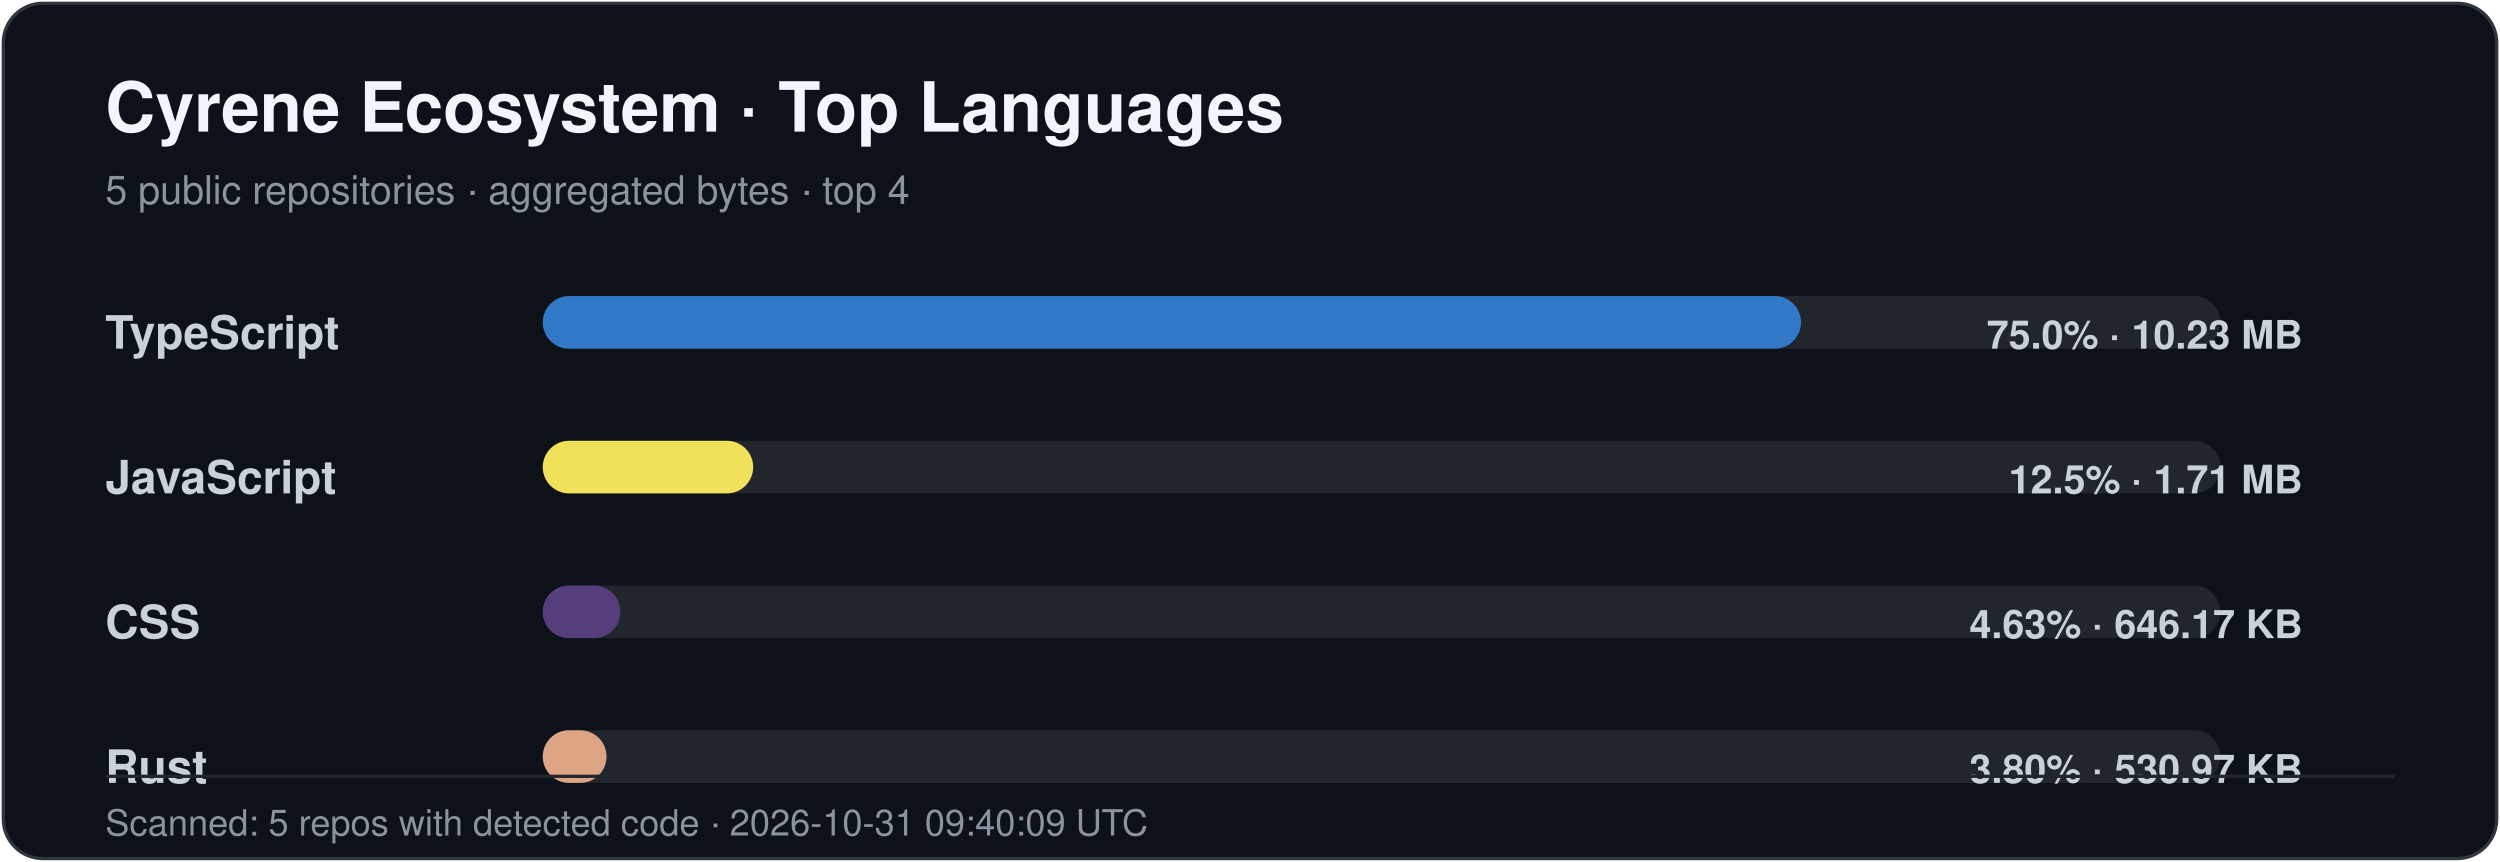
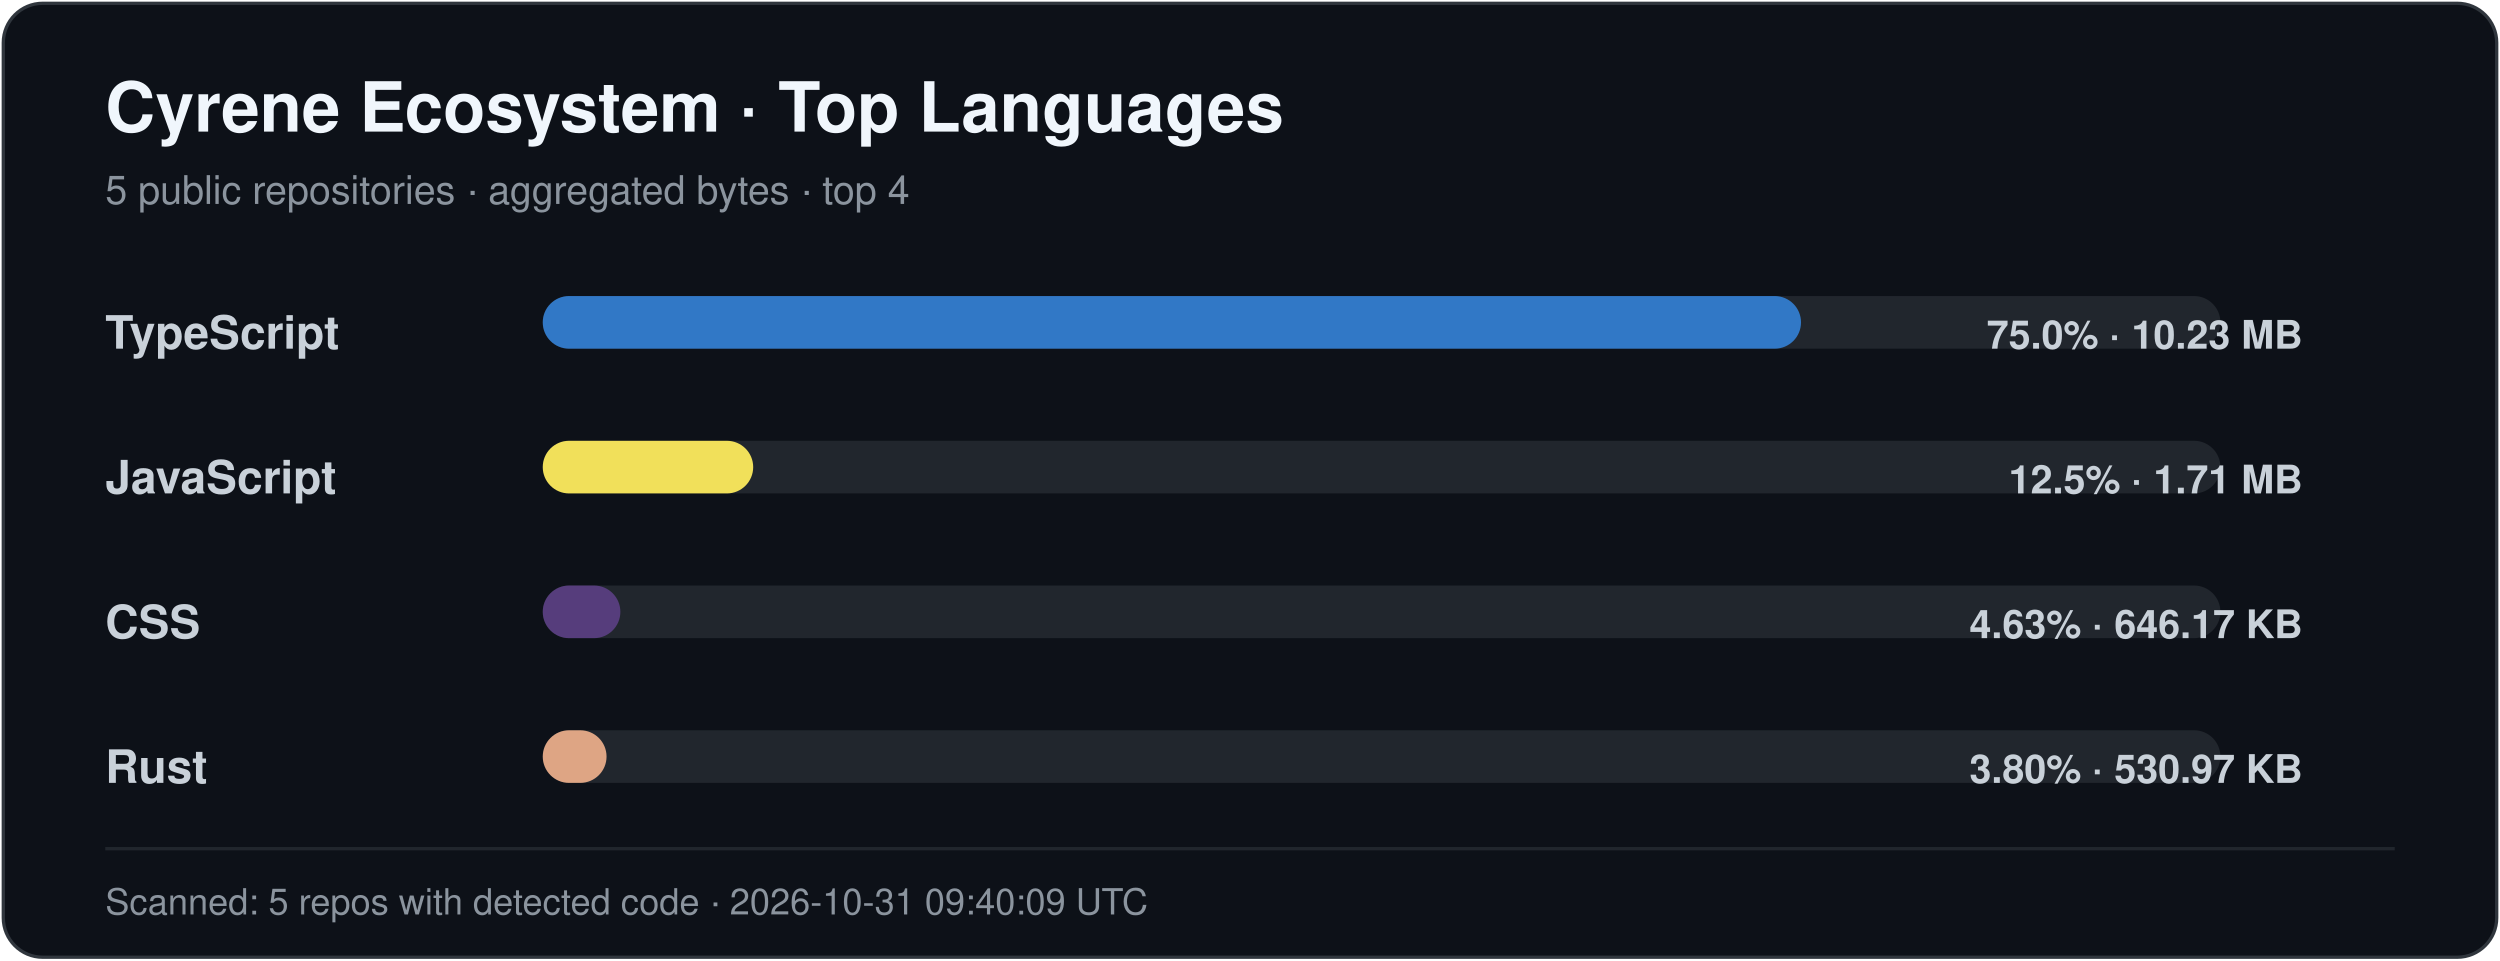
- <svg xmlns="http://www.w3.org/2000/svg" width="760" height="262" viewBox="0 0 760 262" role="img" aria-labelledby="title desc">
+ <svg xmlns="http://www.w3.org/2000/svg" width="760" height="292" viewBox="0 0 760 292" role="img" aria-labelledby="title desc">
  <style>
    .title { font: 700 21px -apple-system,BlinkMacSystemFont,"Segoe UI",Helvetica,Arial,sans-serif; fill: #f0f6fc; }
    .subtitle { font: 400 12px -apple-system,BlinkMacSystemFont,"Segoe UI",Helvetica,Arial,sans-serif; fill: #8b949e; }
    .label { font: 600 14px -apple-system,BlinkMacSystemFont,"Segoe UI",Helvetica,Arial,sans-serif; fill: #c9d1d9; }
    .value { font: 600 12px -apple-system,BlinkMacSystemFont,"Segoe UI",Helvetica,Arial,sans-serif; fill: #c9d1d9; }
    .footer { font: 400 11px -apple-system,BlinkMacSystemFont,"Segoe UI",Helvetica,Arial,sans-serif; fill: #8b949e; }
  </style>
-   <rect x="1" y="1" width="758" height="260" rx="12" fill="#0d1118" stroke="#30363d" />
+   <rect x="1" y="1" width="758" height="290" rx="12" fill="#0d1118" stroke="#30363d" />
  <text x="32" y="40" class="title">Cyrene Ecosystem · Top Languages</text>
  <text x="32" y="62" class="subtitle">5 public repositories · aggregated bytes · top 4</text>
  <text x="32" y="106" class="label">TypeScript</text>
  <rect x="165" y="90" width="510" height="16" rx="8" fill="#21262d" />
  <rect x="165" y="90" width="382.51" height="16" rx="8" fill="#3178c6" />
  <text x="700" y="106" text-anchor="end" class="value">75.0% · 10.23 MB</text>
  <text x="32" y="150" class="label">JavaScript</text>
  <rect x="165" y="134" width="510" height="16" rx="8" fill="#21262d" />
  <rect x="165" y="134" width="63.97" height="16" rx="8" fill="#f1e05a" />
  <text x="700" y="150" text-anchor="end" class="value">12.5% · 1.71 MB</text>
  <text x="32" y="194" class="label">CSS</text>
  <rect x="165" y="178" width="510" height="16" rx="8" fill="#21262d" />
  <rect x="165" y="178" width="23.59" height="16" rx="8" fill="#563d7c" />
  <text x="700" y="194" text-anchor="end" class="value">4.63% · 646.17 KB</text>
  <text x="32" y="238" class="label">Rust</text>
  <rect x="165" y="222" width="510" height="16" rx="8" fill="#21262d" />
  <rect x="165" y="222" width="19.39" height="16" rx="8" fill="#dea584" />
  <text x="700" y="238" text-anchor="end" class="value">3.80% · 530.97 KB</text>
-   <line x1="32" y1="236" x2="728" y2="236" stroke="#21262d" />
-   <text x="32" y="254" class="footer">Scanned: 5 repos with detected code · 2026-10-31 09:40:09 UTC</text>
+   <line x1="32" y1="258" x2="728" y2="258" stroke="#21262d" />
+   <text x="32" y="278" class="footer">Scanned: 5 repos with detected code · 2026-10-31 09:40:09 UTC</text>
</svg>
